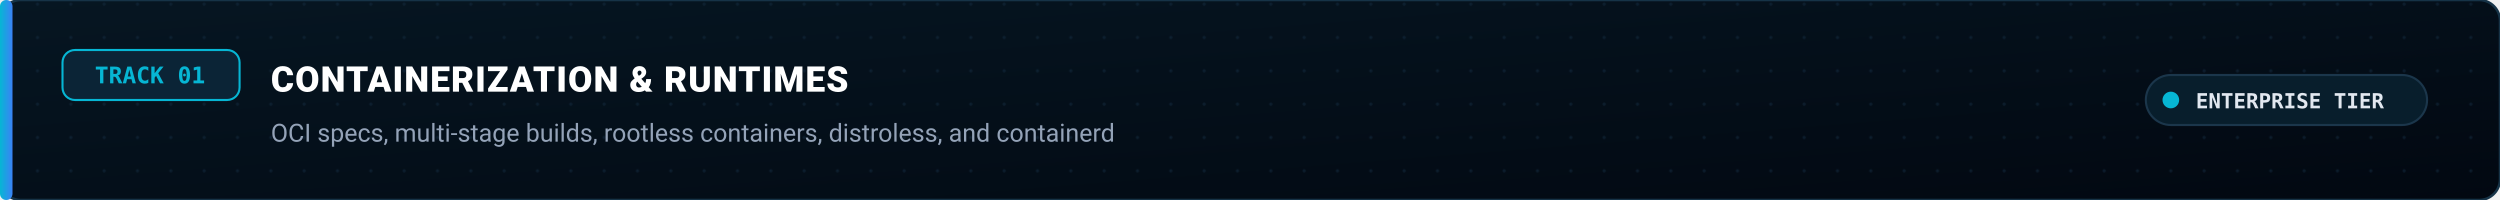
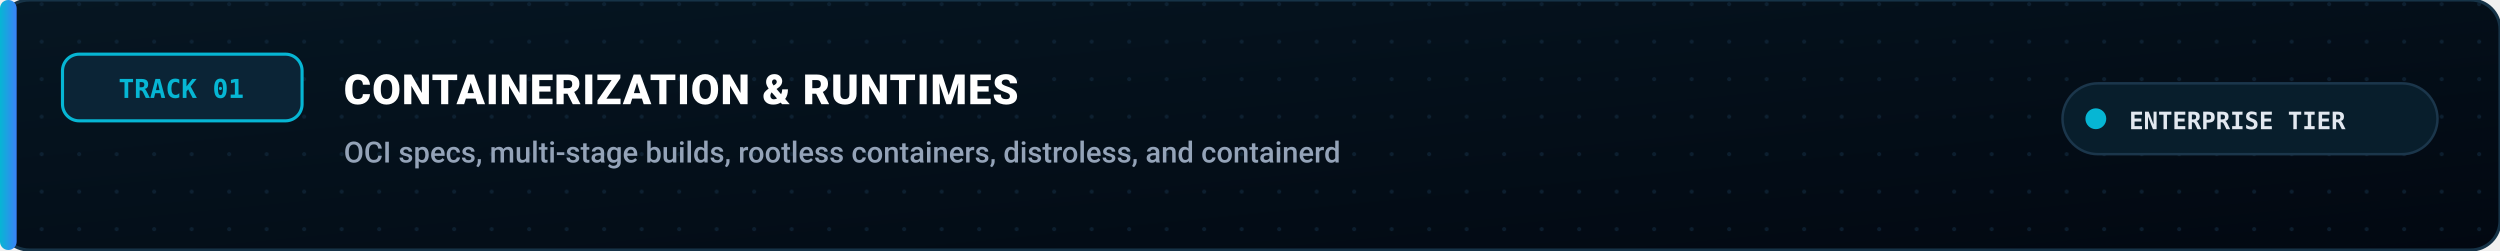
- <svg xmlns="http://www.w3.org/2000/svg" viewBox="0 0 1200 96" width="100%" height="100%">
+ <svg xmlns="http://www.w3.org/2000/svg" viewBox="0 0 1200 120" width="100%" height="100%">
  <defs>
    <linearGradient id="secGrad_01" x1="0%" y1="0%" x2="100%" y2="0%">
      <stop offset="0%" stop-color="#06B6D4" />
      <stop offset="100%" stop-color="#3B82F6" />
    </linearGradient>
    <linearGradient id="barBg_01" x1="0%" y1="0%" x2="100%" y2="100%">
      <stop offset="0%" stop-color="#061622" />
      <stop offset="100%" stop-color="#020811" />
    </linearGradient>
-     <pattern id="dotGrid_01" width="16" height="16" patternUnits="userSpaceOnUse">
-       <circle cx="2" cy="2" r="0.8" fill="#132a3e" />
+     <pattern id="dotGrid_01" width="18" height="18" patternUnits="userSpaceOnUse">
+       <circle cx="2" cy="2" r="1" fill="#132a3e" />
    </pattern>
  </defs>
  <style>
    .mono { font-family: 'JetBrains Mono', 'Fira Code', monospace; }
    .sans { font-family: -apple-system, BlinkMacSystemFont, 'Segoe UI', Roboto, sans-serif; }
  </style>
-   <rect width="1200" height="96" rx="10" fill="url(#barBg_01)" stroke="#163347" stroke-width="1.2" />
-   <rect width="1200" height="96" fill="url(#dotGrid_01)" opacity="0.5" />
-   <rect x="0" y="0" width="6" height="96" rx="3" fill="url(#secGrad_01)" />
-   <g transform="translate(30, 24)">
-     <rect x="0" y="0" width="85" height="24" rx="6" fill="#0b2436" stroke="#06B6D4" stroke-width="1" />
-     <text x="42" y="16" fill="#06B6D4" class="mono" font-size="11" font-weight="700" text-anchor="middle">TRACK 01</text>
+   <rect width="1200" height="120" rx="14" fill="url(#barBg_01)" stroke="#163347" stroke-width="1.5" />
+   <rect width="1200" height="120" fill="url(#dotGrid_01)" opacity="0.6" />
+   <rect x="0" y="0" width="8" height="120" rx="4" fill="url(#secGrad_01)" />
+   <g transform="translate(30, 26)">
+     <rect x="0" y="0" width="115" height="32" rx="8" fill="#0b2436" stroke="#06B6D4" stroke-width="1.5" />
+     <text x="57" y="21" fill="#06B6D4" class="mono" font-size="12.5" font-weight="800" text-anchor="middle">TRACK 01</text>
  </g>
-   <g transform="translate(130, 26)">
-     <text x="0" y="18" fill="#FFFFFF" class="sans" font-size="17" font-weight="800" letter-spacing="0.5">CONTAINERIZATION &amp; RUNTIMES</text>
-     <text x="0" y="42" fill="#94A3B8" class="sans" font-size="12">OCI specs, multi-stage builds, rootless containers, distroless, and containerd</text>
+   <g transform="translate(165, 26)">
+     <text x="0" y="24" fill="#FFFFFF" class="sans" font-size="20" font-weight="900" letter-spacing="0.5">CONTAINERIZATION &amp; RUNTIMES</text>
+     <text x="0" y="52" fill="#94A3B8" class="sans" font-size="14" font-weight="500">OCI specs, multi-stage builds, rootless containers, distroless, and containerd</text>
  </g>
-   <g transform="translate(1030, 36)">
-     <rect x="0" y="0" width="135" height="24" rx="12" fill="#081e2c" stroke="#1b364b" />
-     <circle cx="12" cy="12" r="4" fill="#06B6D4" />
-     <text x="24" y="16" fill="#E2E8F0" class="mono" font-size="10" font-weight="600">ENTERPRISE TIER</text>
+   <g transform="translate(990, 40)">
+     <rect x="0" y="0" width="180" height="34" rx="17" fill="#081e2c" stroke="#1b364b" stroke-width="1.2" />
+     <circle cx="16" cy="17" r="5" fill="#06B6D4" />
+     <text x="32" y="22" fill="#E2E8F0" class="mono" font-size="11.5" font-weight="700">ENTERPRISE TIER</text>
  </g>
</svg>
